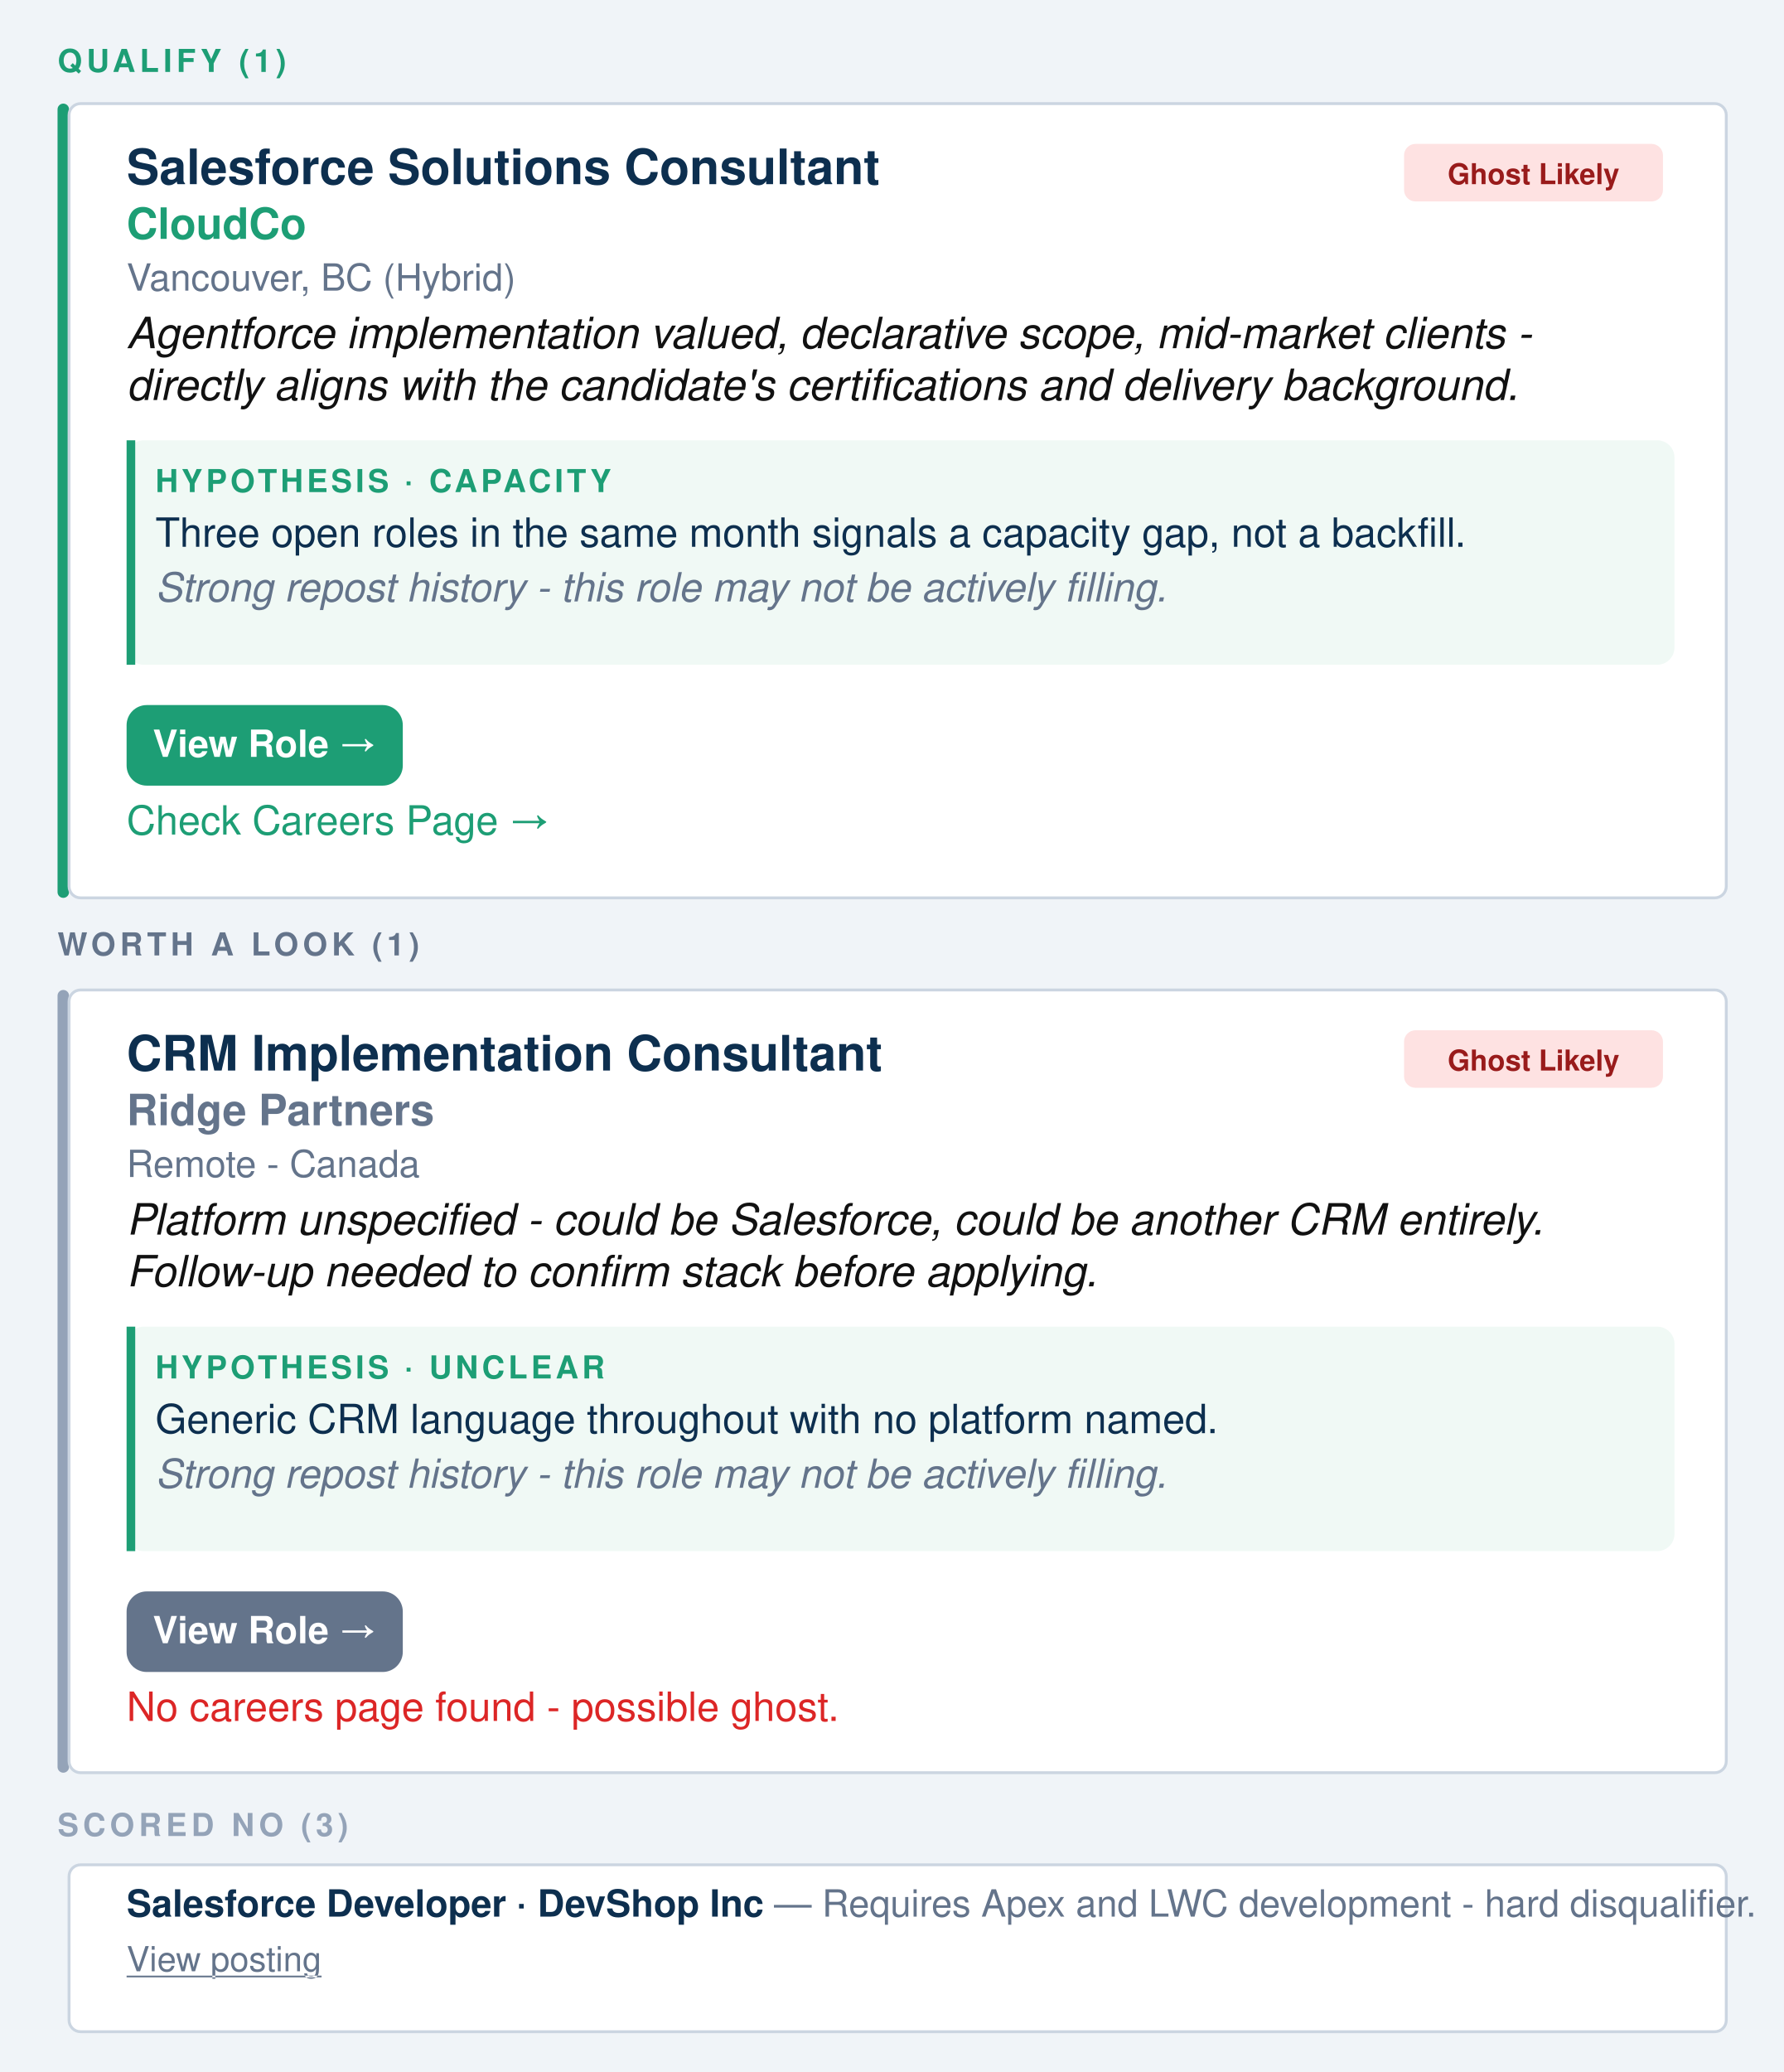
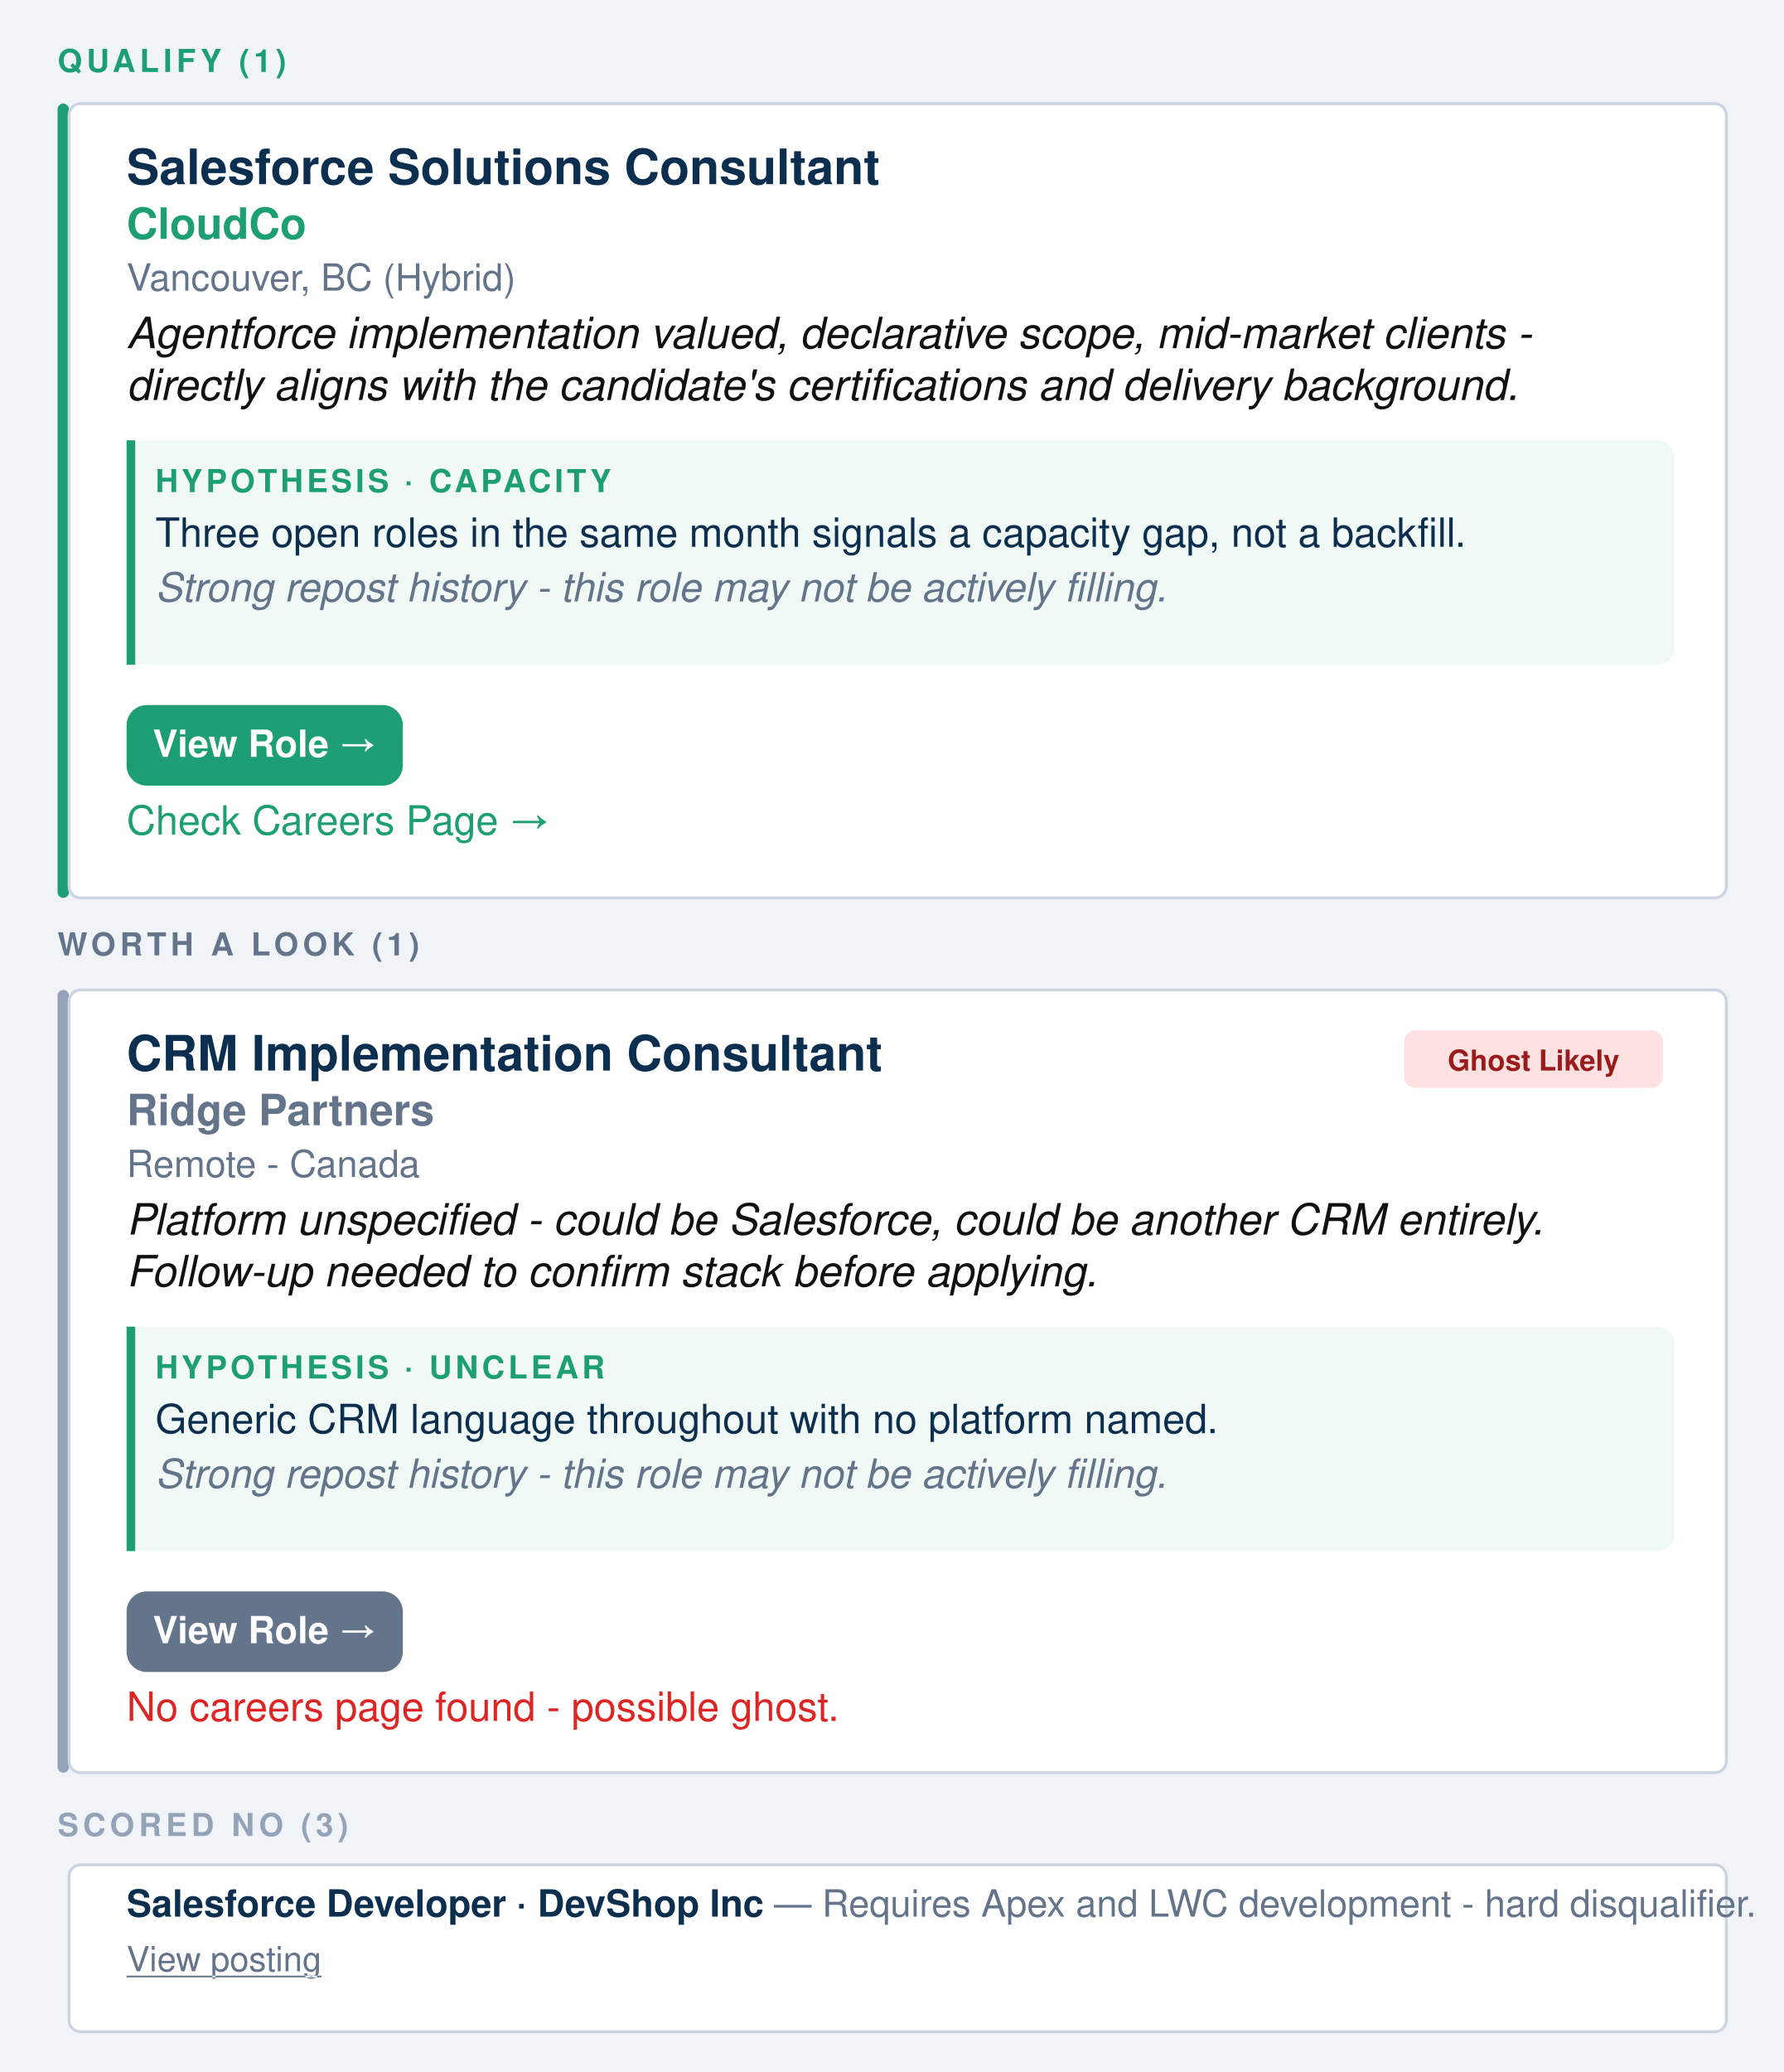
<svg xmlns="http://www.w3.org/2000/svg" width="620" height="720" viewBox="0 0 620 720">
  <defs>
    <style>text { font-family: -apple-system, BlinkMacSystemFont, 'Segoe UI', Helvetica, Arial, sans-serif; }</style>
  </defs>
  <rect width="620" height="720" fill="#F0F4F8" />
  <text x="20" y="25" font-size="11" font-weight="700" fill="#1D9E75" letter-spacing="1.5">QUALIFY (1)</text>
  <rect x="20" y="36" width="4" height="276" rx="2" fill="#1D9E75" />
  <rect x="24" y="36" width="576" height="276" rx="4" fill="#FFFFFF" stroke="#CBD5E1" stroke-width="1" />
  <text x="44" y="64" font-size="17" font-weight="700" fill="#0D2F4F">Salesforce Solutions Consultant</text>
-   <rect x="488" y="50" width="90" height="20" rx="4" fill="#FEE2E2" />
-   <text x="533" y="64" font-size="10" font-weight="700" fill="#991B1B" text-anchor="middle">Ghost Likely</text>
  <text x="44" y="83" font-size="15" font-weight="600" fill="#1D9E75">CloudCo</text>
  <text x="44" y="101" font-size="13" fill="#64748B">Vancouver, BC (Hybrid)</text>
  <text x="44" y="121" font-size="15" fill="#111111" font-style="italic">Agentforce implementation valued, declarative scope, mid-market clients -</text>
  <text x="44" y="139" font-size="15" fill="#111111" font-style="italic">directly aligns with the candidate's certifications and delivery background.</text>
  <rect x="44" y="153" width="538" height="78" rx="6" fill="#F0F9F5" />
  <rect x="44" y="153" width="3" height="78" fill="#1D9E75" />
  <text x="54" y="171" font-size="11" font-weight="700" fill="#1D9E75" letter-spacing="1.2">HYPOTHESIS · CAPACITY</text>
  <text x="54" y="190" font-size="14" fill="#0D2F4F">Three open roles in the same month signals a capacity gap, not a backfill.</text>
  <text x="54" y="209" font-size="14" fill="#64748B" font-style="italic">Strong repost history - this role may not be actively filling.</text>
  <rect x="44" y="245" width="96" height="28" rx="7" fill="#1D9E75" />
  <text x="92" y="263" font-size="13" font-weight="600" fill="#FFFFFF" text-anchor="middle">View Role →</text>
  <text x="44" y="290" font-size="14" font-weight="500" fill="#1D9E75">Check Careers Page →</text>
  <text x="20" y="332" font-size="11" font-weight="700" fill="#64748B" letter-spacing="1.5">WORTH A LOOK (1)</text>
  <rect x="20" y="344" width="4" height="272" rx="2" fill="#94A3B8" />
  <rect x="24" y="344" width="576" height="272" rx="4" fill="#FFFFFF" stroke="#CBD5E1" stroke-width="1" />
  <text x="44" y="372" font-size="17" font-weight="700" fill="#0D2F4F">CRM Implementation Consultant</text>
  <rect x="488" y="358" width="90" height="20" rx="4" fill="#FEE2E2" />
  <text x="533" y="372" font-size="10" font-weight="700" fill="#991B1B" text-anchor="middle">Ghost Likely</text>
  <text x="44" y="391" font-size="15" font-weight="600" fill="#64748B">Ridge Partners</text>
  <text x="44" y="409" font-size="13" fill="#64748B">Remote - Canada</text>
  <text x="44" y="429" font-size="15" fill="#111111" font-style="italic">Platform unspecified - could be Salesforce, could be another CRM entirely.</text>
  <text x="44" y="447" font-size="15" fill="#111111" font-style="italic">Follow-up needed to confirm stack before applying.</text>
  <rect x="44" y="461" width="538" height="78" rx="6" fill="#F0F9F5" />
  <rect x="44" y="461" width="3" height="78" fill="#1D9E75" />
  <text x="54" y="479" font-size="11" font-weight="700" fill="#1D9E75" letter-spacing="1.2">HYPOTHESIS · UNCLEAR</text>
  <text x="54" y="498" font-size="14" fill="#0D2F4F">Generic CRM language throughout with no platform named.</text>
  <text x="54" y="517" font-size="14" fill="#64748B" font-style="italic">Strong repost history - this role may not be actively filling.</text>
  <rect x="44" y="553" width="96" height="28" rx="7" fill="#64748B" />
  <text x="92" y="571" font-size="13" font-weight="600" fill="#FFFFFF" text-anchor="middle">View Role →</text>
  <text x="44" y="598" font-size="14" font-weight="500" fill="#DC2626">No careers page found - possible ghost.</text>
  <text x="20" y="638" font-size="11" font-weight="700" fill="#94A3B8" letter-spacing="1.5">SCORED NO (3)</text>
  <rect x="24" y="648" width="576" height="58" rx="4" fill="#FFFFFF" stroke="#CBD5E1" stroke-width="1" />
  <text x="44" y="666" font-size="13" fill="#0D2F4F">
    <tspan font-weight="600">Salesforce Developer · DevShop Inc</tspan>
    <tspan fill="#64748B"> — Requires Apex and LWC development - hard disqualifier.</tspan>
  </text>
  <text x="44" y="685" font-size="12" fill="#64748B" text-decoration="underline">View posting</text>
</svg>
